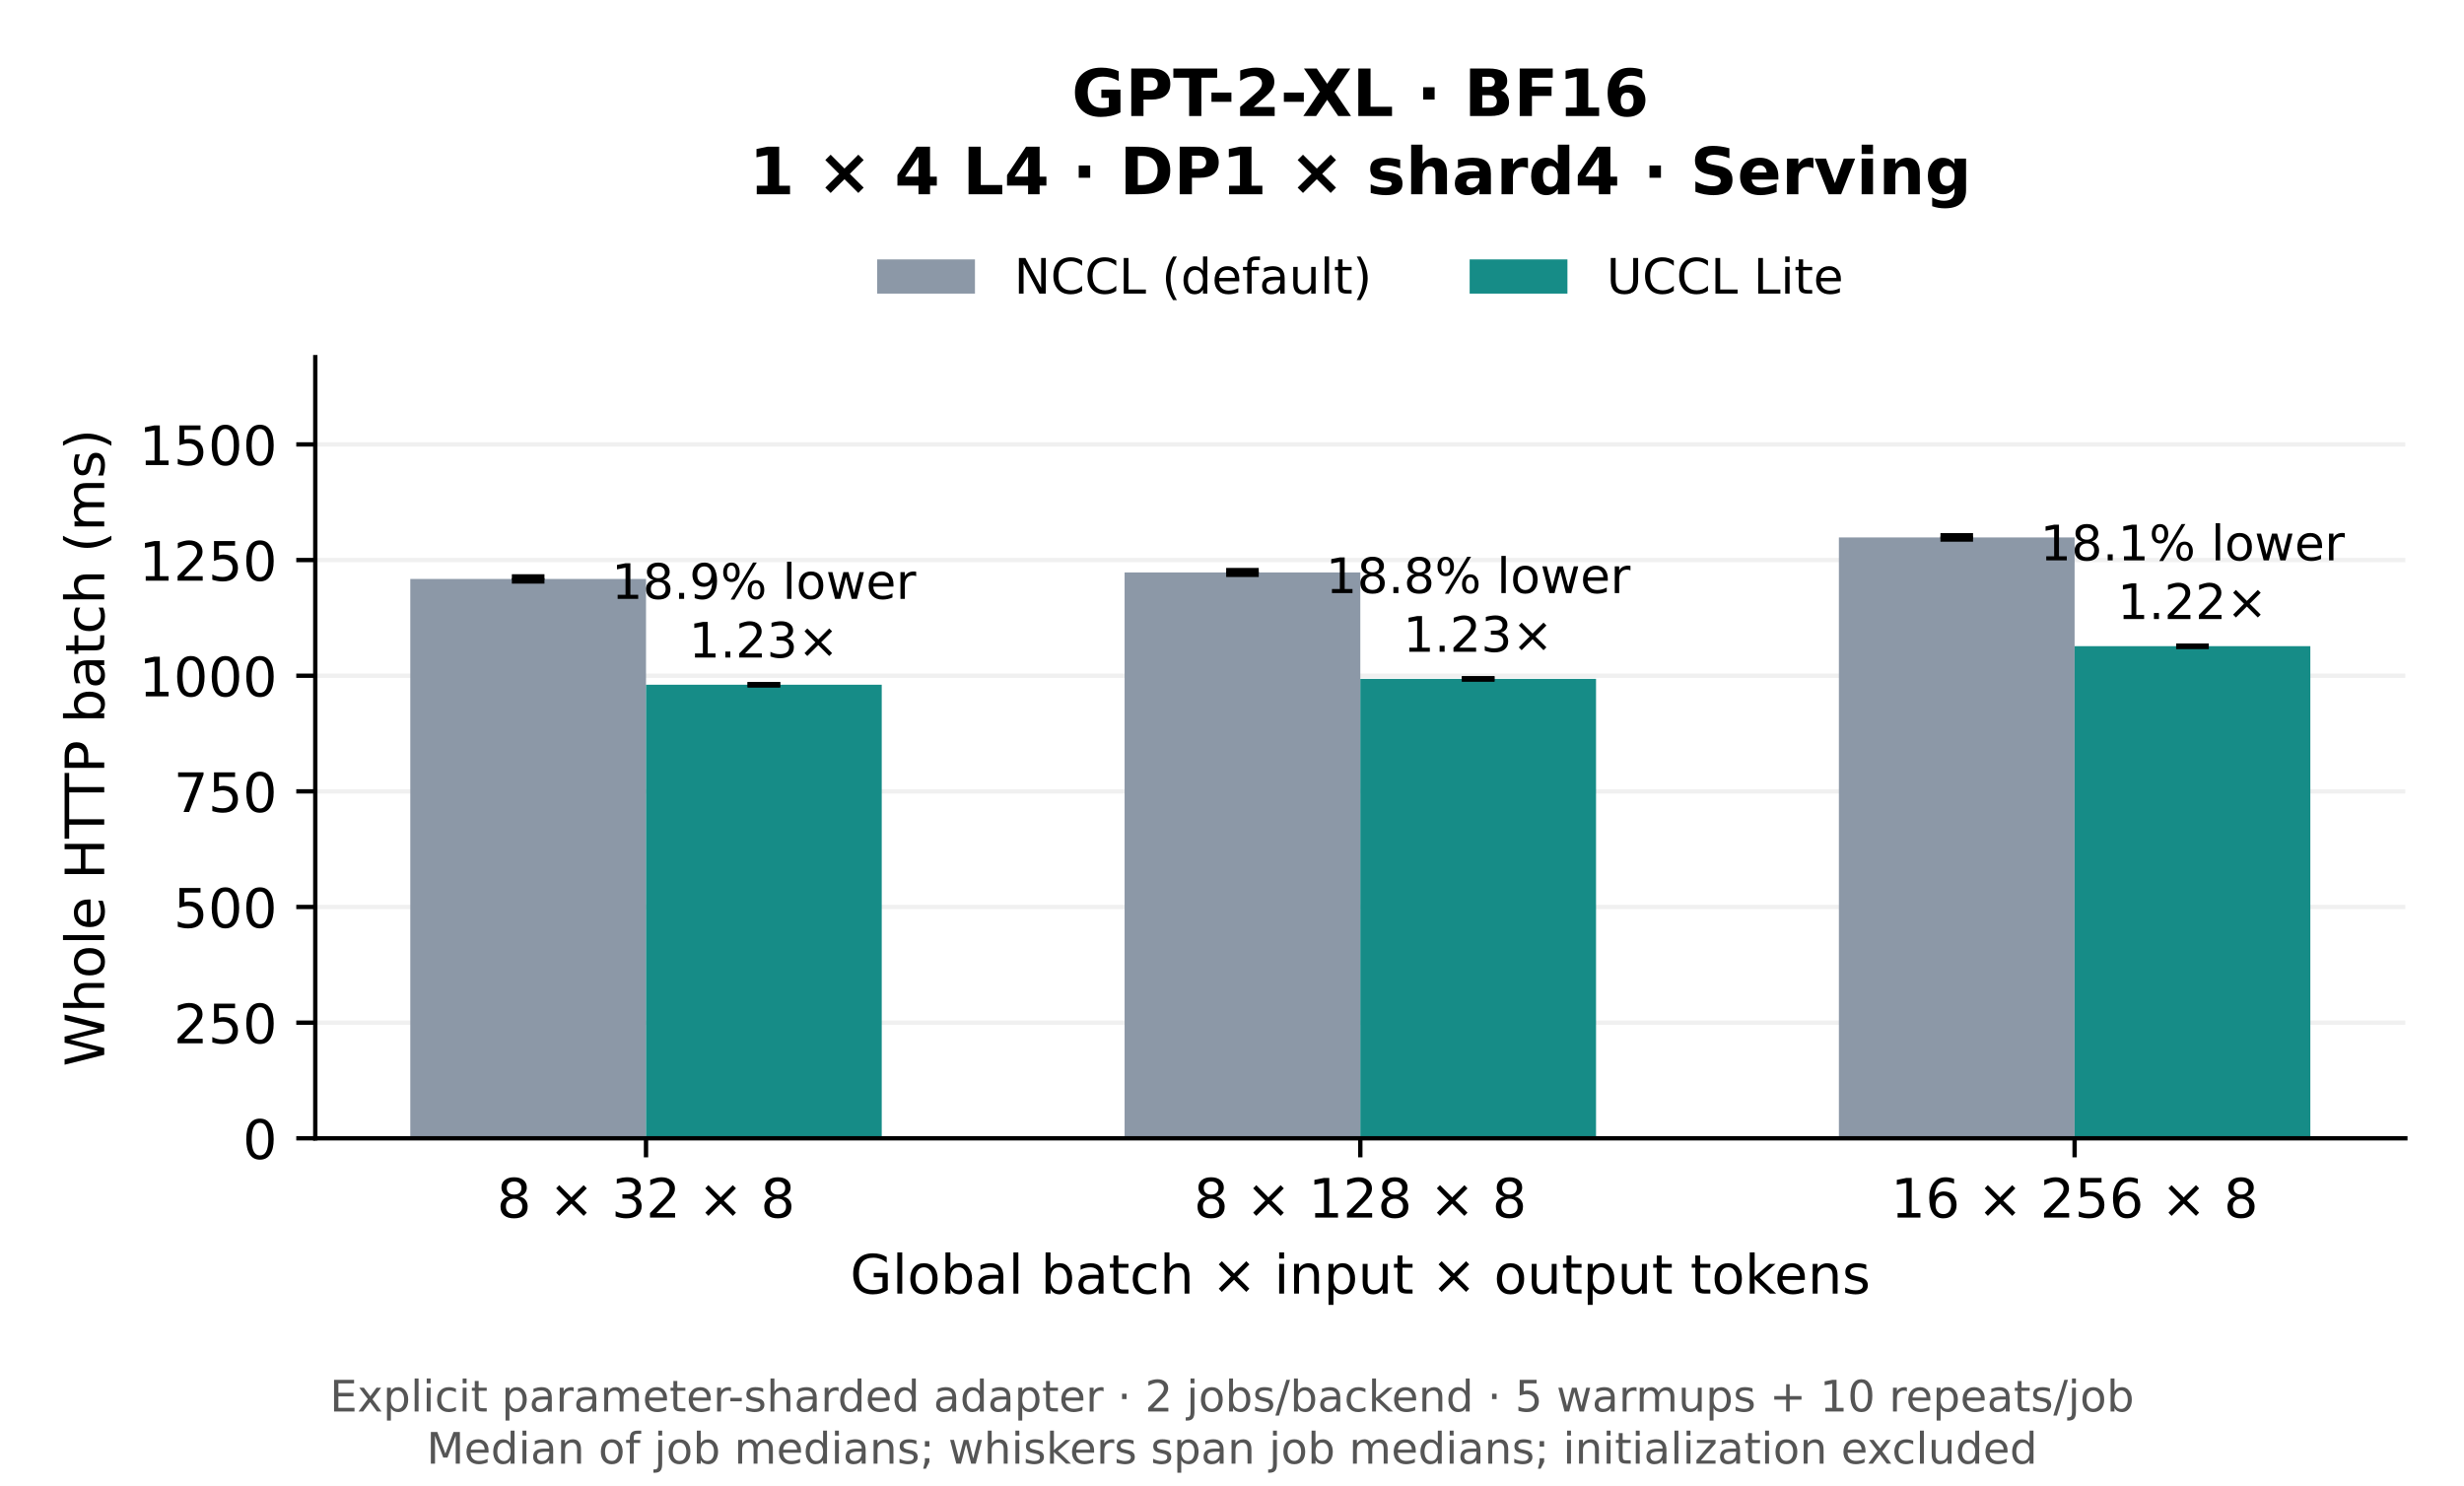
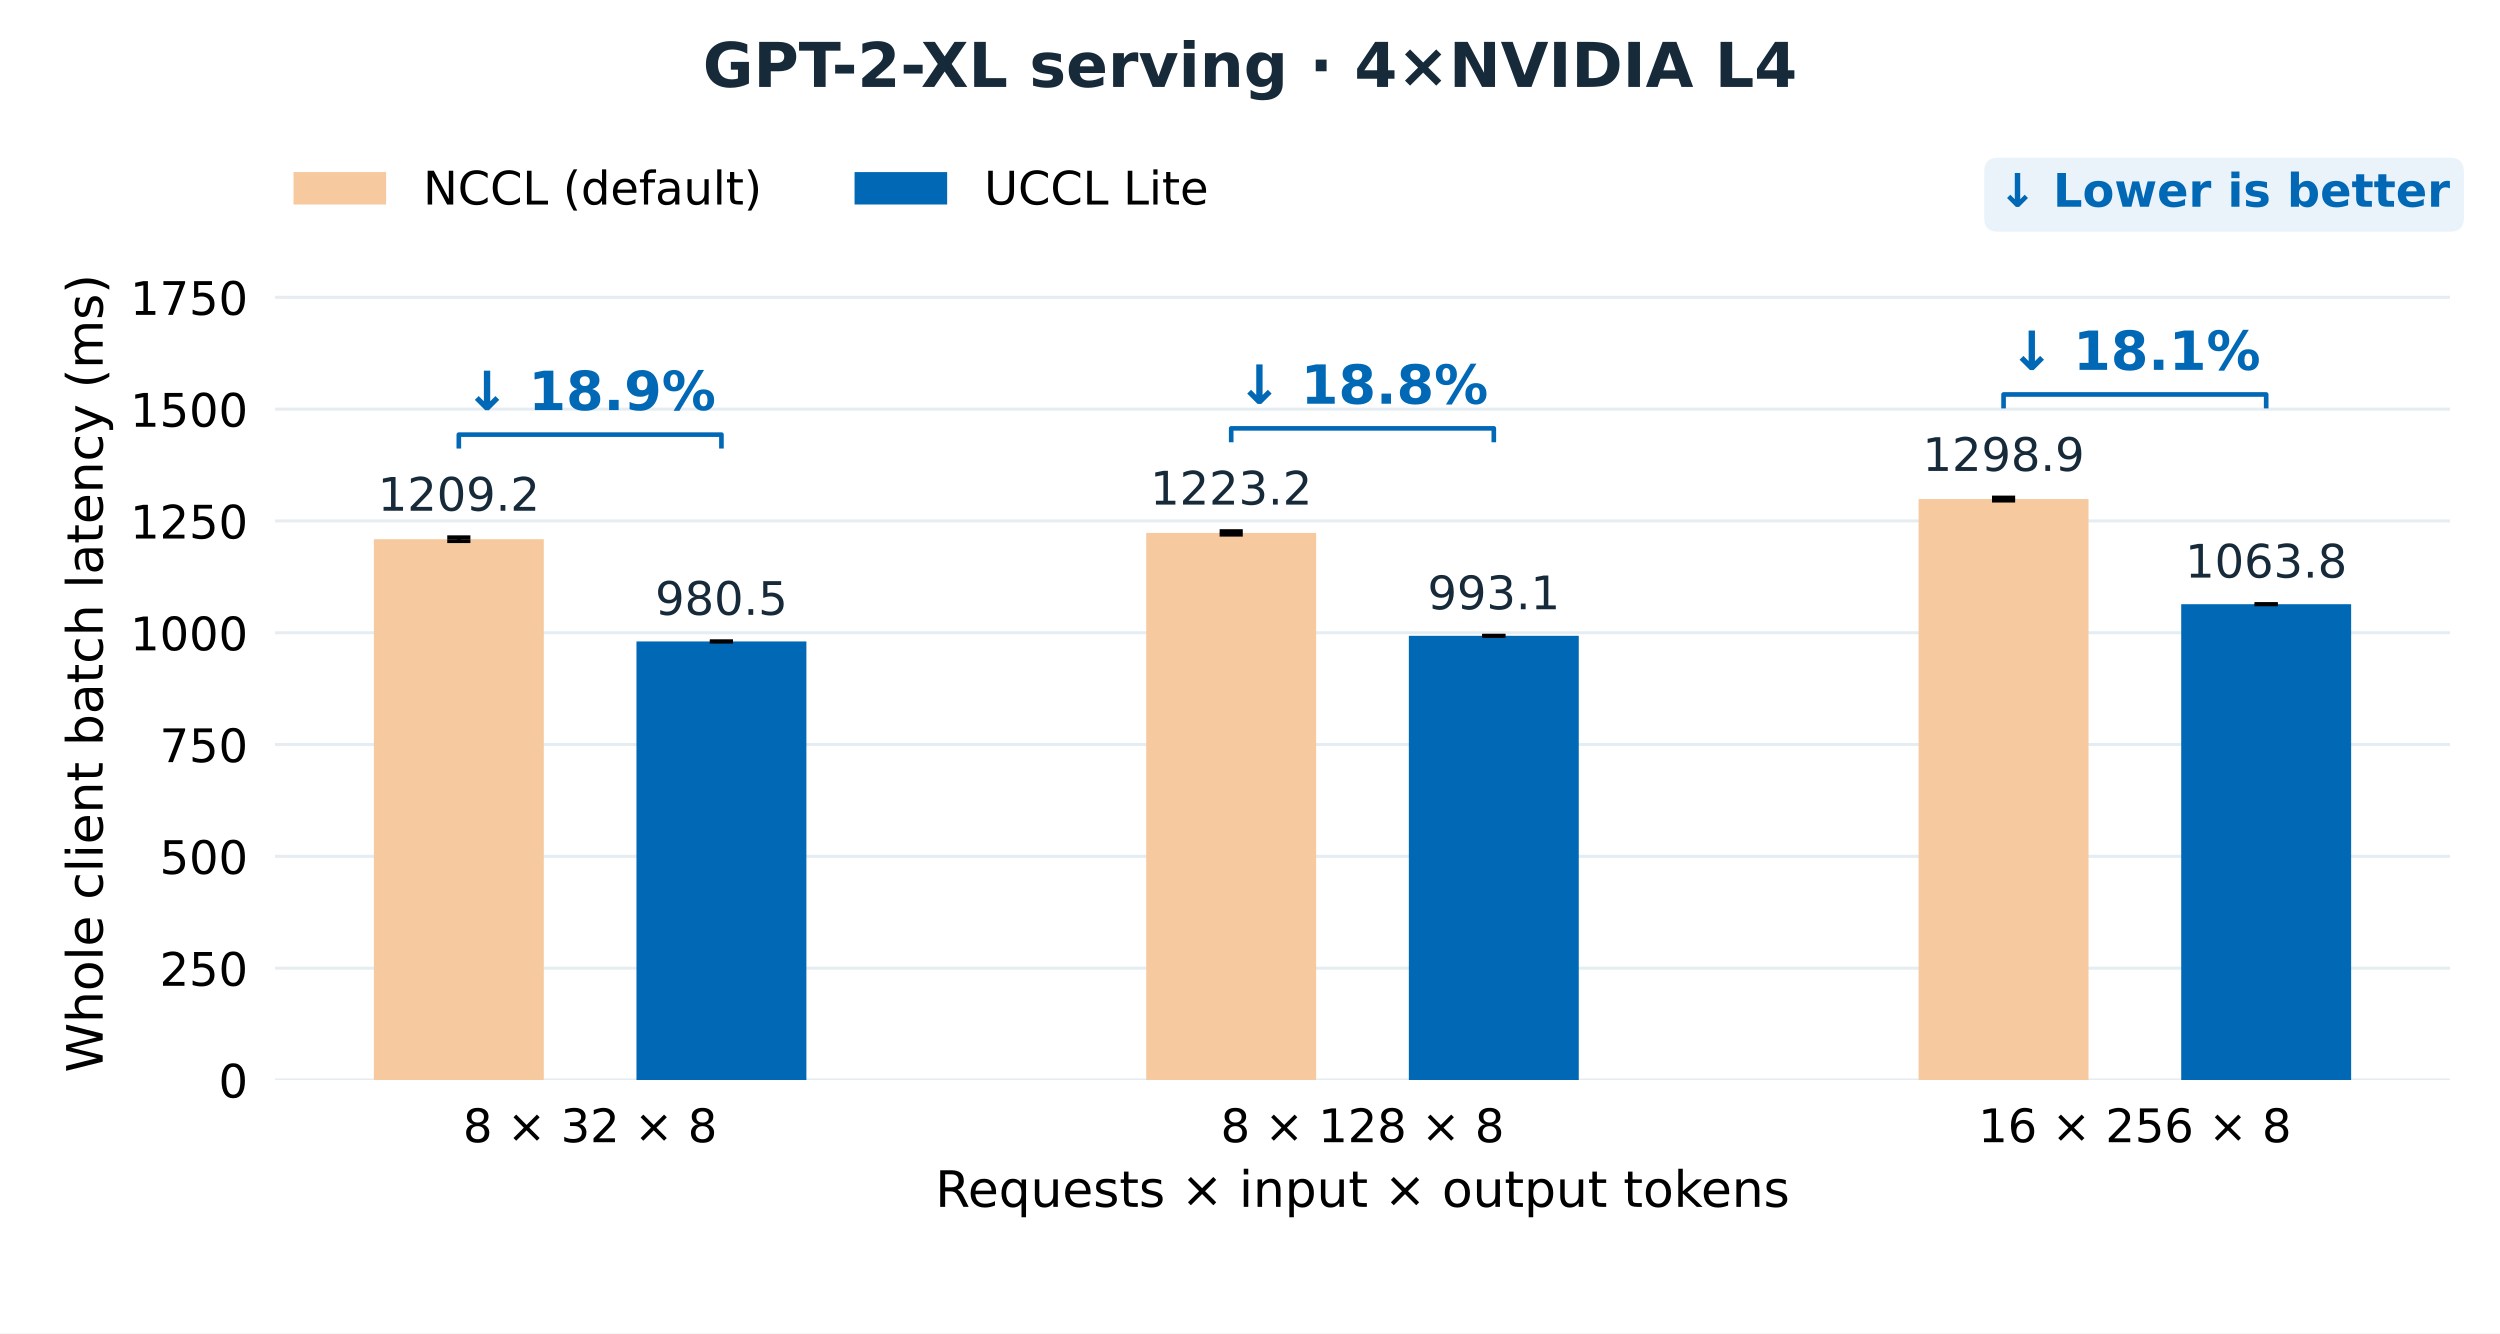
- <svg xmlns="http://www.w3.org/2000/svg" xmlns:xlink="http://www.w3.org/1999/xlink" width="453.6pt" height="273.6pt" viewBox="0 0 453.6 273.6" version="1.1">
+ <svg xmlns="http://www.w3.org/2000/svg" xmlns:xlink="http://www.w3.org/1999/xlink" width="648pt" height="345.6pt" viewBox="0 0 648 345.6" version="1.1">
  <defs>
    <style type="text/css">*{stroke-linejoin: round; stroke-linecap: butt}</style>
  </defs>
  <g id="figure_1">
    <g id="patch_1">
-       <path d="M 0 273.6  L 453.6 273.6  L 453.6 0  L 0 0  z " style="fill: #ffffff" />
+       <path d="M 0 345.6 L 648 345.6 L 648 0 L 0 0 z " style="fill: #ffffff" />
    </g>
    <g id="axes_1">
      <g id="patch_2">
-         <path d="M 58.042 209.59  L 442.8 209.59  L 442.8 65.764  L 58.042 65.764  z " style="fill: #ffffff" />
+         <path d="M 71.28 279.936 L 635.04 279.936 L 635.04 69.12 L 71.28 69.12 z " style="fill: #ffffff" />
      </g>
      <g id="matplotlib.axis_1">
        <g id="xtick_1">
-           <g id="line2d_1">
-             <defs>
-               <path id="m87615c0000" d="M 0 0  L 0 3.5  " style="stroke: #000000; stroke-width: 0.8" />
-             </defs>
-             <g>
-               <use xlink:href="#m87615c0000" x="118.925" y="209.59" style="stroke: #000000; stroke-width: 0.8" />
-             </g>
-           </g>
+           <g id="line2d_1" />
          <g id="text_1">
-             <text style="font-size: 10px; font-family: 'DejaVu Sans'; text-anchor: middle" x="118.925" y="224.187" transform="rotate(-0 118.925 224.1873)">8 × 32 × 8</text>
+             <text style="font-size: 12px; font-family: 'DejaVu Sans'; text-anchor: middle" x="152.961" y="296.053" transform="rotate(-0 152.9611 296.0532)">8 × 32 × 8</text>
          </g>
        </g>
        <g id="xtick_2">
-           <g id="line2d_2">
-             <g>
-               <use xlink:href="#m87615c0000" x="250.421" y="209.59" style="stroke: #000000; stroke-width: 0.8" />
-             </g>
-           </g>
+           <g id="line2d_2" />
          <g id="text_2">
-             <text style="font-size: 10px; font-family: 'DejaVu Sans'; text-anchor: middle" x="250.421" y="224.187" transform="rotate(-0 250.4212 224.1873)">8 × 128 × 8</text>
+             <text style="font-size: 12px; font-family: 'DejaVu Sans'; text-anchor: middle" x="353.16" y="296.053" transform="rotate(-0 353.16 296.0532)">8 × 128 × 8</text>
          </g>
        </g>
        <g id="xtick_3">
-           <g id="line2d_3">
-             <g>
-               <use xlink:href="#m87615c0000" x="381.917" y="209.59" style="stroke: #000000; stroke-width: 0.8" />
-             </g>
-           </g>
+           <g id="line2d_3" />
          <g id="text_3">
-             <text style="font-size: 10px; font-family: 'DejaVu Sans'; text-anchor: middle" x="381.917" y="224.187" transform="rotate(-0 381.9173 224.1873)">16 × 256 × 8</text>
+             <text style="font-size: 12px; font-family: 'DejaVu Sans'; text-anchor: middle" x="553.359" y="296.053" transform="rotate(-0 553.3589 296.0532)">16 × 256 × 8</text>
          </g>
        </g>
        <g id="text_4">
-           <text style="font-size: 10px; font-family: 'DejaVu Sans'; text-anchor: middle" x="250.421" y="238.188" transform="rotate(-0 250.4212 238.1881)">Global batch × input × output tokens</text>
+           <text style="font-size: 13px; font-family: 'DejaVu Sans'; text-anchor: middle" x="353.16" y="312.814" transform="rotate(-0 353.16 312.814)">Requests × input × output tokens</text>
        </g>
      </g>
      <g id="matplotlib.axis_2">
        <g id="ytick_1">
          <g id="line2d_4">
-             <path d="M 58.042 209.59  L 442.8 209.59  " clip-path="url(#p926ccb7a4c)" style="fill: none; stroke: #b0b0b0; stroke-opacity: 0.18; stroke-width: 0.8; stroke-linecap: square" />
-           </g>
-           <g id="line2d_5">
-             <defs>
-               <path id="m91b14d4a9d" d="M 0 0  L -3.5 0  " style="stroke: #000000; stroke-width: 0.8" />
-             </defs>
-             <g>
-               <use xlink:href="#m91b14d4a9d" x="58.042" y="209.59" style="stroke: #000000; stroke-width: 0.8" />
-             </g>
-           </g>
+             <path d="M 71.28 279.936 L 635.04 279.936 " clip-path="url(#pe57ad945b8)" style="fill: none; stroke: #e6edf2; stroke-width: 0.8; stroke-linecap: square" />
+           </g>
+           <g id="line2d_5" />
          <g id="text_5">
-             <text style="font-size: 10px; font-family: 'DejaVu Sans'; text-anchor: end" x="51.042" y="213.388" transform="rotate(-0 51.04234 213.3885)">0</text>
+             <text style="font-size: 12px; font-family: 'DejaVu Sans'; text-anchor: end" x="64.28" y="284.495" transform="rotate(-0 64.28 284.4946)">0</text>
          </g>
        </g>
        <g id="ytick_2">
          <g id="line2d_6">
-             <path d="M 58.042 188.296  L 442.8 188.296  " clip-path="url(#p926ccb7a4c)" style="fill: none; stroke: #b0b0b0; stroke-opacity: 0.18; stroke-width: 0.8; stroke-linecap: square" />
-           </g>
-           <g id="line2d_7">
-             <g>
-               <use xlink:href="#m91b14d4a9d" x="58.042" y="188.296" style="stroke: #000000; stroke-width: 0.8" />
-             </g>
-           </g>
+             <path d="M 71.28 250.954 L 635.04 250.954 " clip-path="url(#pe57ad945b8)" style="fill: none; stroke: #e6edf2; stroke-width: 0.8; stroke-linecap: square" />
+           </g>
+           <g id="line2d_7" />
          <g id="text_6">
-             <text style="font-size: 10px; font-family: 'DejaVu Sans'; text-anchor: end" x="51.042" y="192.095" transform="rotate(-0 51.04234 192.0948)">250</text>
+             <text style="font-size: 12px; font-family: 'DejaVu Sans'; text-anchor: end" x="64.28" y="255.512" transform="rotate(-0 64.28 255.5123)">250</text>
          </g>
        </g>
        <g id="ytick_3">
          <g id="line2d_8">
-             <path d="M 58.042 167.002  L 442.8 167.002  " clip-path="url(#p926ccb7a4c)" style="fill: none; stroke: #b0b0b0; stroke-opacity: 0.18; stroke-width: 0.8; stroke-linecap: square" />
-           </g>
-           <g id="line2d_9">
-             <g>
-               <use xlink:href="#m91b14d4a9d" x="58.042" y="167.002" style="stroke: #000000; stroke-width: 0.8" />
-             </g>
-           </g>
+             <path d="M 71.28 221.971 L 635.04 221.971 " clip-path="url(#pe57ad945b8)" style="fill: none; stroke: #e6edf2; stroke-width: 0.8; stroke-linecap: square" />
+           </g>
+           <g id="line2d_9" />
          <g id="text_7">
-             <text style="font-size: 10px; font-family: 'DejaVu Sans'; text-anchor: end" x="51.042" y="170.801" transform="rotate(-0 51.04234 170.8011)">500</text>
+             <text style="font-size: 12px; font-family: 'DejaVu Sans'; text-anchor: end" x="64.28" y="226.53" transform="rotate(-0 64.28 226.5301)">500</text>
          </g>
        </g>
        <g id="ytick_4">
          <g id="line2d_10">
-             <path d="M 58.042 145.709  L 442.8 145.709  " clip-path="url(#p926ccb7a4c)" style="fill: none; stroke: #b0b0b0; stroke-opacity: 0.18; stroke-width: 0.8; stroke-linecap: square" />
-           </g>
-           <g id="line2d_11">
-             <g>
-               <use xlink:href="#m91b14d4a9d" x="58.042" y="145.709" style="stroke: #000000; stroke-width: 0.8" />
-             </g>
-           </g>
+             <path d="M 71.28 192.989 L 635.04 192.989 " clip-path="url(#pe57ad945b8)" style="fill: none; stroke: #e6edf2; stroke-width: 0.8; stroke-linecap: square" />
+           </g>
+           <g id="line2d_11" />
          <g id="text_8">
-             <text style="font-size: 10px; font-family: 'DejaVu Sans'; text-anchor: end" x="51.042" y="149.507" transform="rotate(-0 51.04234 149.5074)">750</text>
+             <text style="font-size: 12px; font-family: 'DejaVu Sans'; text-anchor: end" x="64.28" y="197.548" transform="rotate(-0 64.28 197.5478)">750</text>
          </g>
        </g>
        <g id="ytick_5">
          <g id="line2d_12">
-             <path d="M 58.042 124.415  L 442.8 124.415  " clip-path="url(#p926ccb7a4c)" style="fill: none; stroke: #b0b0b0; stroke-opacity: 0.18; stroke-width: 0.8; stroke-linecap: square" />
-           </g>
-           <g id="line2d_13">
-             <g>
-               <use xlink:href="#m91b14d4a9d" x="58.042" y="124.415" style="stroke: #000000; stroke-width: 0.8" />
-             </g>
-           </g>
+             <path d="M 71.28 164.007 L 635.04 164.007 " clip-path="url(#pe57ad945b8)" style="fill: none; stroke: #e6edf2; stroke-width: 0.8; stroke-linecap: square" />
+           </g>
+           <g id="line2d_13" />
          <g id="text_9">
-             <text style="font-size: 10px; font-family: 'DejaVu Sans'; text-anchor: end" x="51.042" y="128.214" transform="rotate(-0 51.04234 128.2137)">1000</text>
+             <text style="font-size: 12px; font-family: 'DejaVu Sans'; text-anchor: end" x="64.28" y="168.566" transform="rotate(-0 64.28 168.5656)">1000</text>
          </g>
        </g>
        <g id="ytick_6">
          <g id="line2d_14">
-             <path d="M 58.042 103.121  L 442.8 103.121  " clip-path="url(#p926ccb7a4c)" style="fill: none; stroke: #b0b0b0; stroke-opacity: 0.18; stroke-width: 0.8; stroke-linecap: square" />
-           </g>
-           <g id="line2d_15">
-             <g>
-               <use xlink:href="#m91b14d4a9d" x="58.042" y="103.121" style="stroke: #000000; stroke-width: 0.8" />
-             </g>
-           </g>
+             <path d="M 71.28 135.025 L 635.04 135.025 " clip-path="url(#pe57ad945b8)" style="fill: none; stroke: #e6edf2; stroke-width: 0.8; stroke-linecap: square" />
+           </g>
+           <g id="line2d_15" />
          <g id="text_10">
-             <text style="font-size: 10px; font-family: 'DejaVu Sans'; text-anchor: end" x="51.042" y="106.92" transform="rotate(-0 51.04234 106.92)">1250</text>
+             <text style="font-size: 12px; font-family: 'DejaVu Sans'; text-anchor: end" x="64.28" y="139.583" transform="rotate(-0 64.28 139.5833)">1250</text>
          </g>
        </g>
        <g id="ytick_7">
          <g id="line2d_16">
-             <path d="M 58.042 81.827  L 442.8 81.827  " clip-path="url(#p926ccb7a4c)" style="fill: none; stroke: #b0b0b0; stroke-opacity: 0.18; stroke-width: 0.8; stroke-linecap: square" />
-           </g>
-           <g id="line2d_17">
-             <g>
-               <use xlink:href="#m91b14d4a9d" x="58.042" y="81.827" style="stroke: #000000; stroke-width: 0.8" />
-             </g>
-           </g>
+             <path d="M 71.28 106.042 L 635.04 106.042 " clip-path="url(#pe57ad945b8)" style="fill: none; stroke: #e6edf2; stroke-width: 0.8; stroke-linecap: square" />
+           </g>
+           <g id="line2d_17" />
          <g id="text_11">
-             <text style="font-size: 10px; font-family: 'DejaVu Sans'; text-anchor: end" x="51.042" y="85.626" transform="rotate(-0 51.04234 85.62629)">1500</text>
-           </g>
-         </g>
-         <g id="text_12">
-           <text style="font-size: 10px; font-family: 'DejaVu Sans'; text-anchor: middle" x="19.19" y="137.677" transform="rotate(-90 19.19 137.6766)">Whole HTTP batch (ms)</text>
+             <text style="font-size: 12px; font-family: 'DejaVu Sans'; text-anchor: end" x="64.28" y="110.601" transform="rotate(-0 64.28 110.6011)">1500</text>
+           </g>
+         </g>
+         <g id="ytick_8">
+           <g id="line2d_18">
+             <path d="M 71.28 77.06 L 635.04 77.06 " clip-path="url(#pe57ad945b8)" style="fill: none; stroke: #e6edf2; stroke-width: 0.8; stroke-linecap: square" />
+           </g>
+           <g id="line2d_19" />
+           <g id="text_12">
+             <text style="font-size: 12px; font-family: 'DejaVu Sans'; text-anchor: end" x="64.28" y="81.619" transform="rotate(-0 64.28 81.61881)">1750</text>
+           </g>
+         </g>
+         <g id="text_13">
+           <text style="font-size: 13px; font-family: 'DejaVu Sans'; text-anchor: middle" x="26.617" y="174.528" transform="rotate(-90 26.61695 174.528)">Whole client batch latency (ms)</text>
        </g>
      </g>
      <g id="patch_3">
-         <path d="M 75.531 209.59  L 118.925 209.59  L 118.925 106.601  L 75.531 106.601  z " clip-path="url(#p926ccb7a4c)" style="fill: #8c98a7" />
+         <path d="M 96.905 279.936 L 140.949 279.936 L 140.949 139.76 L 96.905 139.76 z " clip-path="url(#pe57ad945b8)" style="fill: #f6c99f" />
      </g>
      <g id="patch_4">
-         <path d="M 207.027 209.59  L 250.421 209.59  L 250.421 105.406  L 207.027 105.406  z " clip-path="url(#p926ccb7a4c)" style="fill: #8c98a7" />
+         <path d="M 297.104 279.936 L 341.148 279.936 L 341.148 138.135 L 297.104 138.135 z " clip-path="url(#pe57ad945b8)" style="fill: #f6c99f" />
      </g>
      <g id="patch_5">
-         <path d="M 338.524 209.59  L 381.917 209.59  L 381.917 98.954  L 338.524 98.954  z " clip-path="url(#p926ccb7a4c)" style="fill: #8c98a7" />
+         <path d="M 497.303 279.936 L 541.347 279.936 L 541.347 129.353 L 497.303 129.353 z " clip-path="url(#pe57ad945b8)" style="fill: #f6c99f" />
      </g>
      <g id="patch_6">
-         <path d="M 118.925 209.59  L 162.319 209.59  L 162.319 126.073  L 118.925 126.073  z " clip-path="url(#p926ccb7a4c)" style="fill: #168c87" />
+         <path d="M 164.973 279.936 L 209.017 279.936 L 209.017 166.264 L 164.973 166.264 z " clip-path="url(#pe57ad945b8)" style="fill: #0068b5" />
      </g>
      <g id="patch_7">
-         <path d="M 250.421 209.59  L 293.815 209.59  L 293.815 124.999  L 250.421 124.999  z " clip-path="url(#p926ccb7a4c)" style="fill: #168c87" />
+         <path d="M 365.172 279.936 L 409.216 279.936 L 409.216 164.802 L 365.172 164.802 z " clip-path="url(#pe57ad945b8)" style="fill: #0068b5" />
      </g>
      <g id="patch_8">
-         <path d="M 381.917 209.59  L 425.311 209.59  L 425.311 118.978  L 381.917 118.978  z " clip-path="url(#p926ccb7a4c)" style="fill: #168c87" />
+         <path d="M 565.371 279.936 L 609.415 279.936 L 609.415 156.608 L 565.371 156.608 z " clip-path="url(#pe57ad945b8)" style="fill: #0068b5" />
      </g>
      <g id="LineCollection_1">
-         <path d="M 97.228 106.966  L 97.228 106.235  " clip-path="url(#p926ccb7a4c)" style="fill: none; stroke: #000000; stroke-width: 1.5" />
-         <path d="M 228.724 105.744  L 228.724 105.068  " clip-path="url(#p926ccb7a4c)" style="fill: none; stroke: #000000; stroke-width: 1.5" />
-         <path d="M 360.22 99.249  L 360.22 98.659  " clip-path="url(#p926ccb7a4c)" style="fill: none; stroke: #000000; stroke-width: 1.5" />
-       </g>
-       <g id="line2d_18">
+         <path d="M 118.927 140.258 L 118.927 139.263 " clip-path="url(#pe57ad945b8)" style="fill: none; stroke: #000000" />
+         <path d="M 319.126 138.595 L 319.126 137.674 " clip-path="url(#pe57ad945b8)" style="fill: none; stroke: #000000" />
+         <path d="M 519.325 129.754 L 519.325 128.952 " clip-path="url(#pe57ad945b8)" style="fill: none; stroke: #000000" />
+       </g>
+       <g id="line2d_20">
        <defs>
-           <path id="m3d569b92ef" d="M 3 0  L -3 -0  " style="stroke: #000000" />
+           <path id="m9518791bd1" d="M 3 0 L -3 -0 " style="stroke: #000000" />
        </defs>
-         <g clip-path="url(#p926ccb7a4c)">
-           <use xlink:href="#m3d569b92ef" x="97.228" y="106.966" style="fill: #1f77b4; stroke: #000000" />
-           <use xlink:href="#m3d569b92ef" x="228.724" y="105.744" style="fill: #1f77b4; stroke: #000000" />
-           <use xlink:href="#m3d569b92ef" x="360.22" y="99.249" style="fill: #1f77b4; stroke: #000000" />
-         </g>
-       </g>
-       <g id="line2d_19">
-         <g clip-path="url(#p926ccb7a4c)">
-           <use xlink:href="#m3d569b92ef" x="97.228" y="106.235" style="fill: #1f77b4; stroke: #000000" />
-           <use xlink:href="#m3d569b92ef" x="228.724" y="105.068" style="fill: #1f77b4; stroke: #000000" />
-           <use xlink:href="#m3d569b92ef" x="360.22" y="98.659" style="fill: #1f77b4; stroke: #000000" />
+         <g clip-path="url(#pe57ad945b8)">
+           <use xlink:href="#m9518791bd1" x="118.927" y="140.258" style="fill: #1f77b4; stroke: #000000" />
+           <use xlink:href="#m9518791bd1" x="319.126" y="138.595" style="fill: #1f77b4; stroke: #000000" />
+           <use xlink:href="#m9518791bd1" x="519.325" y="129.754" style="fill: #1f77b4; stroke: #000000" />
+         </g>
+       </g>
+       <g id="line2d_21">
+         <g clip-path="url(#pe57ad945b8)">
+           <use xlink:href="#m9518791bd1" x="118.927" y="139.263" style="fill: #1f77b4; stroke: #000000" />
+           <use xlink:href="#m9518791bd1" x="319.126" y="137.674" style="fill: #1f77b4; stroke: #000000" />
+           <use xlink:href="#m9518791bd1" x="519.325" y="128.952" style="fill: #1f77b4; stroke: #000000" />
        </g>
      </g>
      <g id="LineCollection_2">
-         <path d="M 140.622 126.076  L 140.622 126.07  " clip-path="url(#p926ccb7a4c)" style="fill: none; stroke: #000000; stroke-width: 1.5" />
-         <path d="M 272.118 125  L 272.118 124.998  " clip-path="url(#p926ccb7a4c)" style="fill: none; stroke: #000000; stroke-width: 1.5" />
-         <path d="M 403.614 118.981  L 403.614 118.976  " clip-path="url(#p926ccb7a4c)" style="fill: none; stroke: #000000; stroke-width: 1.5" />
-       </g>
-       <g id="line2d_20">
-         <g clip-path="url(#p926ccb7a4c)">
-           <use xlink:href="#m3d569b92ef" x="140.622" y="126.076" style="fill: #1f77b4; stroke: #000000" />
-           <use xlink:href="#m3d569b92ef" x="272.118" y="125" style="fill: #1f77b4; stroke: #000000" />
-           <use xlink:href="#m3d569b92ef" x="403.614" y="118.981" style="fill: #1f77b4; stroke: #000000" />
-         </g>
-       </g>
-       <g id="line2d_21">
-         <g clip-path="url(#p926ccb7a4c)">
-           <use xlink:href="#m3d569b92ef" x="140.622" y="126.07" style="fill: #1f77b4; stroke: #000000" />
-           <use xlink:href="#m3d569b92ef" x="272.118" y="124.998" style="fill: #1f77b4; stroke: #000000" />
-           <use xlink:href="#m3d569b92ef" x="403.614" y="118.976" style="fill: #1f77b4; stroke: #000000" />
-         </g>
-       </g>
-       <g id="patch_9">
-         <path d="M 58.042 209.59  L 58.042 65.764  " style="fill: none; stroke: #000000; stroke-width: 0.8; stroke-linejoin: miter; stroke-linecap: square" />
-       </g>
-       <g id="patch_10">
-         <path d="M 58.042 209.59  L 442.8 209.59  " style="fill: none; stroke: #000000; stroke-width: 0.8; stroke-linejoin: miter; stroke-linecap: square" />
-       </g>
-       <g id="text_13">
-         <text style="font-size: 9px; font-family: 'DejaVu Sans'" transform="translate(112.5939 110.2714)">18.9% lower</text>
-         <text style="font-size: 9px; font-family: 'DejaVu Sans'" transform="translate(126.8315 121.0731)">1.23×</text>
+         <path d="M 186.995 166.269 L 186.995 166.259 " clip-path="url(#pe57ad945b8)" style="fill: none; stroke: #000000" />
+         <path d="M 387.194 164.804 L 387.194 164.801 " clip-path="url(#pe57ad945b8)" style="fill: none; stroke: #000000" />
+         <path d="M 587.393 156.611 L 587.393 156.605 " clip-path="url(#pe57ad945b8)" style="fill: none; stroke: #000000" />
+       </g>
+       <g id="line2d_22">
+         <g clip-path="url(#pe57ad945b8)">
+           <use xlink:href="#m9518791bd1" x="186.995" y="166.269" style="fill: #1f77b4; stroke: #000000" />
+           <use xlink:href="#m9518791bd1" x="387.194" y="164.804" style="fill: #1f77b4; stroke: #000000" />
+           <use xlink:href="#m9518791bd1" x="587.393" y="156.611" style="fill: #1f77b4; stroke: #000000" />
+         </g>
+       </g>
+       <g id="line2d_23">
+         <g clip-path="url(#pe57ad945b8)">
+           <use xlink:href="#m9518791bd1" x="186.995" y="166.259" style="fill: #1f77b4; stroke: #000000" />
+           <use xlink:href="#m9518791bd1" x="387.194" y="164.801" style="fill: #1f77b4; stroke: #000000" />
+           <use xlink:href="#m9518791bd1" x="587.393" y="156.605" style="fill: #1f77b4; stroke: #000000" />
+         </g>
+       </g>
+       <g id="line2d_24">
+         <path d="M 118.927 115.667 L 118.927 112.655 L 186.995 112.655 L 186.995 115.667 " clip-path="url(#pe57ad945b8)" style="fill: none; stroke: #0068b5; stroke-width: 1.2; stroke-linecap: square" />
+       </g>
+       <g id="line2d_25">
+         <path d="M 319.126 114.041 L 319.126 111.03 L 387.194 111.03 L 387.194 114.041 " clip-path="url(#pe57ad945b8)" style="fill: none; stroke: #0068b5; stroke-width: 1.2; stroke-linecap: square" />
+       </g>
+       <g id="line2d_26">
+         <path d="M 519.325 105.26 L 519.325 102.248 L 587.393 102.248 L 587.393 105.26 " clip-path="url(#pe57ad945b8)" style="fill: none; stroke: #0068b5; stroke-width: 1.2; stroke-linecap: square" />
      </g>
      <g id="text_14">
-         <text style="font-size: 9px; font-family: 'DejaVu Sans'" transform="translate(244.0901 109.1975)">18.8% lower</text>
-         <text style="font-size: 9px; font-family: 'DejaVu Sans'" transform="translate(258.3276 119.9993)">1.23×</text>
+         <text style="font-size: 12px; font-family: 'DejaVu Sans'; text-anchor: middle; fill: #172a3a" x="118.927" y="132.38" transform="rotate(-0 118.9273 132.3802)">1209.2</text>
      </g>
      <g id="text_15">
-         <text style="font-size: 9px; font-family: 'DejaVu Sans'" transform="translate(375.5862 103.1767)">18.1% lower</text>
-         <text style="font-size: 9px; font-family: 'DejaVu Sans'" transform="translate(389.8238 113.9785)">1.22×</text>
+         <text style="font-size: 12px; font-family: 'DejaVu Sans'; text-anchor: middle; fill: #172a3a" x="319.126" y="130.792" transform="rotate(-0 319.1262 130.7916)">1223.2</text>
      </g>
      <g id="text_16">
-         <text style="font-weight: 700; font-size: 12px; font-family: 'DejaVu Sans'" transform="translate(197.2959 21.36023)">GPT-2-XL · BF16</text>
-         <text style="font-weight: 700; font-size: 12px; font-family: 'DejaVu Sans'" transform="translate(137.9052 35.76352)">1 × 4 L4 · DP1 × shard4 · Serving</text>
+         <text style="font-size: 12px; font-family: 'DejaVu Sans'; text-anchor: middle; fill: #172a3a" x="519.325" y="122.069" transform="rotate(-0 519.3251 122.069)">1298.9</text>
+       </g>
+       <g id="text_17">
+         <text style="font-size: 12px; font-family: 'DejaVu Sans'; text-anchor: middle; fill: #172a3a" x="186.995" y="159.377" transform="rotate(-0 186.9949 159.3767)">980.5</text>
+       </g>
+       <g id="text_18">
+         <text style="font-size: 12px; font-family: 'DejaVu Sans'; text-anchor: middle; fill: #172a3a" x="387.194" y="157.918" transform="rotate(-0 387.1938 157.9184)">993.1</text>
+       </g>
+       <g id="text_19">
+         <text style="font-size: 12px; font-family: 'DejaVu Sans'; text-anchor: middle; fill: #172a3a" x="587.393" y="149.722" transform="rotate(-0 587.3927 149.7218)">1063.8</text>
+       </g>
+       <g id="text_20">
+         <text style="font-weight: 700; font-size: 14px; font-family: 'DejaVu Sans'; text-anchor: middle; fill: #0068b5" x="152.961" y="106.281" transform="rotate(-0 152.9611 106.2806)">↓ 18.9%</text>
+       </g>
+       <g id="text_21">
+         <text style="font-weight: 700; font-size: 14px; font-family: 'DejaVu Sans'; text-anchor: middle; fill: #0068b5" x="353.16" y="104.655" transform="rotate(-0 353.16 104.6548)">↓ 18.8%</text>
+       </g>
+       <g id="text_22">
+         <text style="font-weight: 700; font-size: 14px; font-family: 'DejaVu Sans'; text-anchor: middle; fill: #0068b5" x="553.359" y="95.873" transform="rotate(-0 553.3589 95.87329)">↓ 18.1%</text>
+       </g>
+       <g id="text_23">
+         <g id="patch_9">
+           <path d="M 517.905 60.071 L 635.04 60.071 Q 638.64 60.071 638.64 56.471 L 638.64 44.47 Q 638.64 40.87 635.04 40.87 L 517.905 40.87 Q 514.305 40.87 514.305 44.47 L 514.305 56.471 Q 514.305 60.071 517.905 60.071 z " style="fill: #eaf3fa" />
+         </g>
+         <text style="font-weight: 700; font-size: 12px; font-family: 'DejaVu Sans'; text-anchor: end; fill: #0068b5" x="635.04" y="53.588" transform="rotate(-0 635.04 53.58823)">↓ Lower is better</text>
      </g>
      <g id="legend_1">
+         <g id="patch_10">
+           <path d="M 76.08 53.005 L 100.08 53.005 L 100.08 44.605 L 76.08 44.605 z " style="fill: #f6c99f" />
+         </g>
+         <g id="text_24">
+           <text style="font-size: 12px; font-family: 'DejaVu Sans'; text-anchor: start" x="109.68" y="53.005" transform="rotate(-0 109.68 53.00455)">NCCL (default)</text>
+         </g>
        <g id="patch_11">
-           <path d="M 161.481 54.063  L 179.481 54.063  L 179.481 47.763  L 161.481 47.763  z " style="fill: #8c98a7" />
-         </g>
-         <g id="text_17">
-           <text style="font-size: 9px; font-family: 'DejaVu Sans'; text-anchor: start" x="186.681" y="54.063" transform="rotate(-0 186.6815 54.06314)">NCCL (default)</text>
-         </g>
-         <g id="patch_12">
-           <path d="M 270.549 54.063  L 288.549 54.063  L 288.549 47.763  L 270.549 47.763  z " style="fill: #168c87" />
-         </g>
-         <g id="text_18">
-           <text style="font-size: 9px; font-family: 'DejaVu Sans'; text-anchor: start" x="295.749" y="54.063" transform="rotate(-0 295.7488 54.06314)">UCCL Lite</text>
+           <path d="M 221.503 53.005 L 245.503 53.005 L 245.503 44.605 L 221.503 44.605 z " style="fill: #0068b5" />
+         </g>
+         <g id="text_25">
+           <text style="font-size: 12px; font-family: 'DejaVu Sans'; text-anchor: start" x="255.103" y="53.005" transform="rotate(-0 255.1031 53.00455)">UCCL Lite</text>
        </g>
      </g>
    </g>
-     <g id="text_19">
-       <text style="font-size: 8px; font-family: 'DejaVu Sans'; fill: #555555" transform="translate(60.715 259.8938)">Explicit parameter-sharded adapter · 2 jobs/backend · 5 warmups + 10 repeats/job</text>
-       <text style="font-size: 8px; font-family: 'DejaVu Sans'; fill: #555555" transform="translate(78.535 269.496)">Median of job medians; whiskers span job medians; initialization excluded</text>
+     <g id="text_26">
+       <text style="font-weight: 700; font-size: 16px; font-family: 'DejaVu Sans'; text-anchor: middle; fill: #172a3a" x="324" y="22.526" transform="rotate(-0 324 22.5255)">GPT-2-XL serving · 4×NVIDIA L4</text>
    </g>
  </g>
  <defs>
-     <clipPath id="p926ccb7a4c">
-       <rect x="58.042" y="65.764" width="384.758" height="143.826" />
+     <clipPath id="pe57ad945b8">
+       <rect x="71.28" y="69.12" width="563.76" height="210.816" />
    </clipPath>
  </defs>
</svg>
